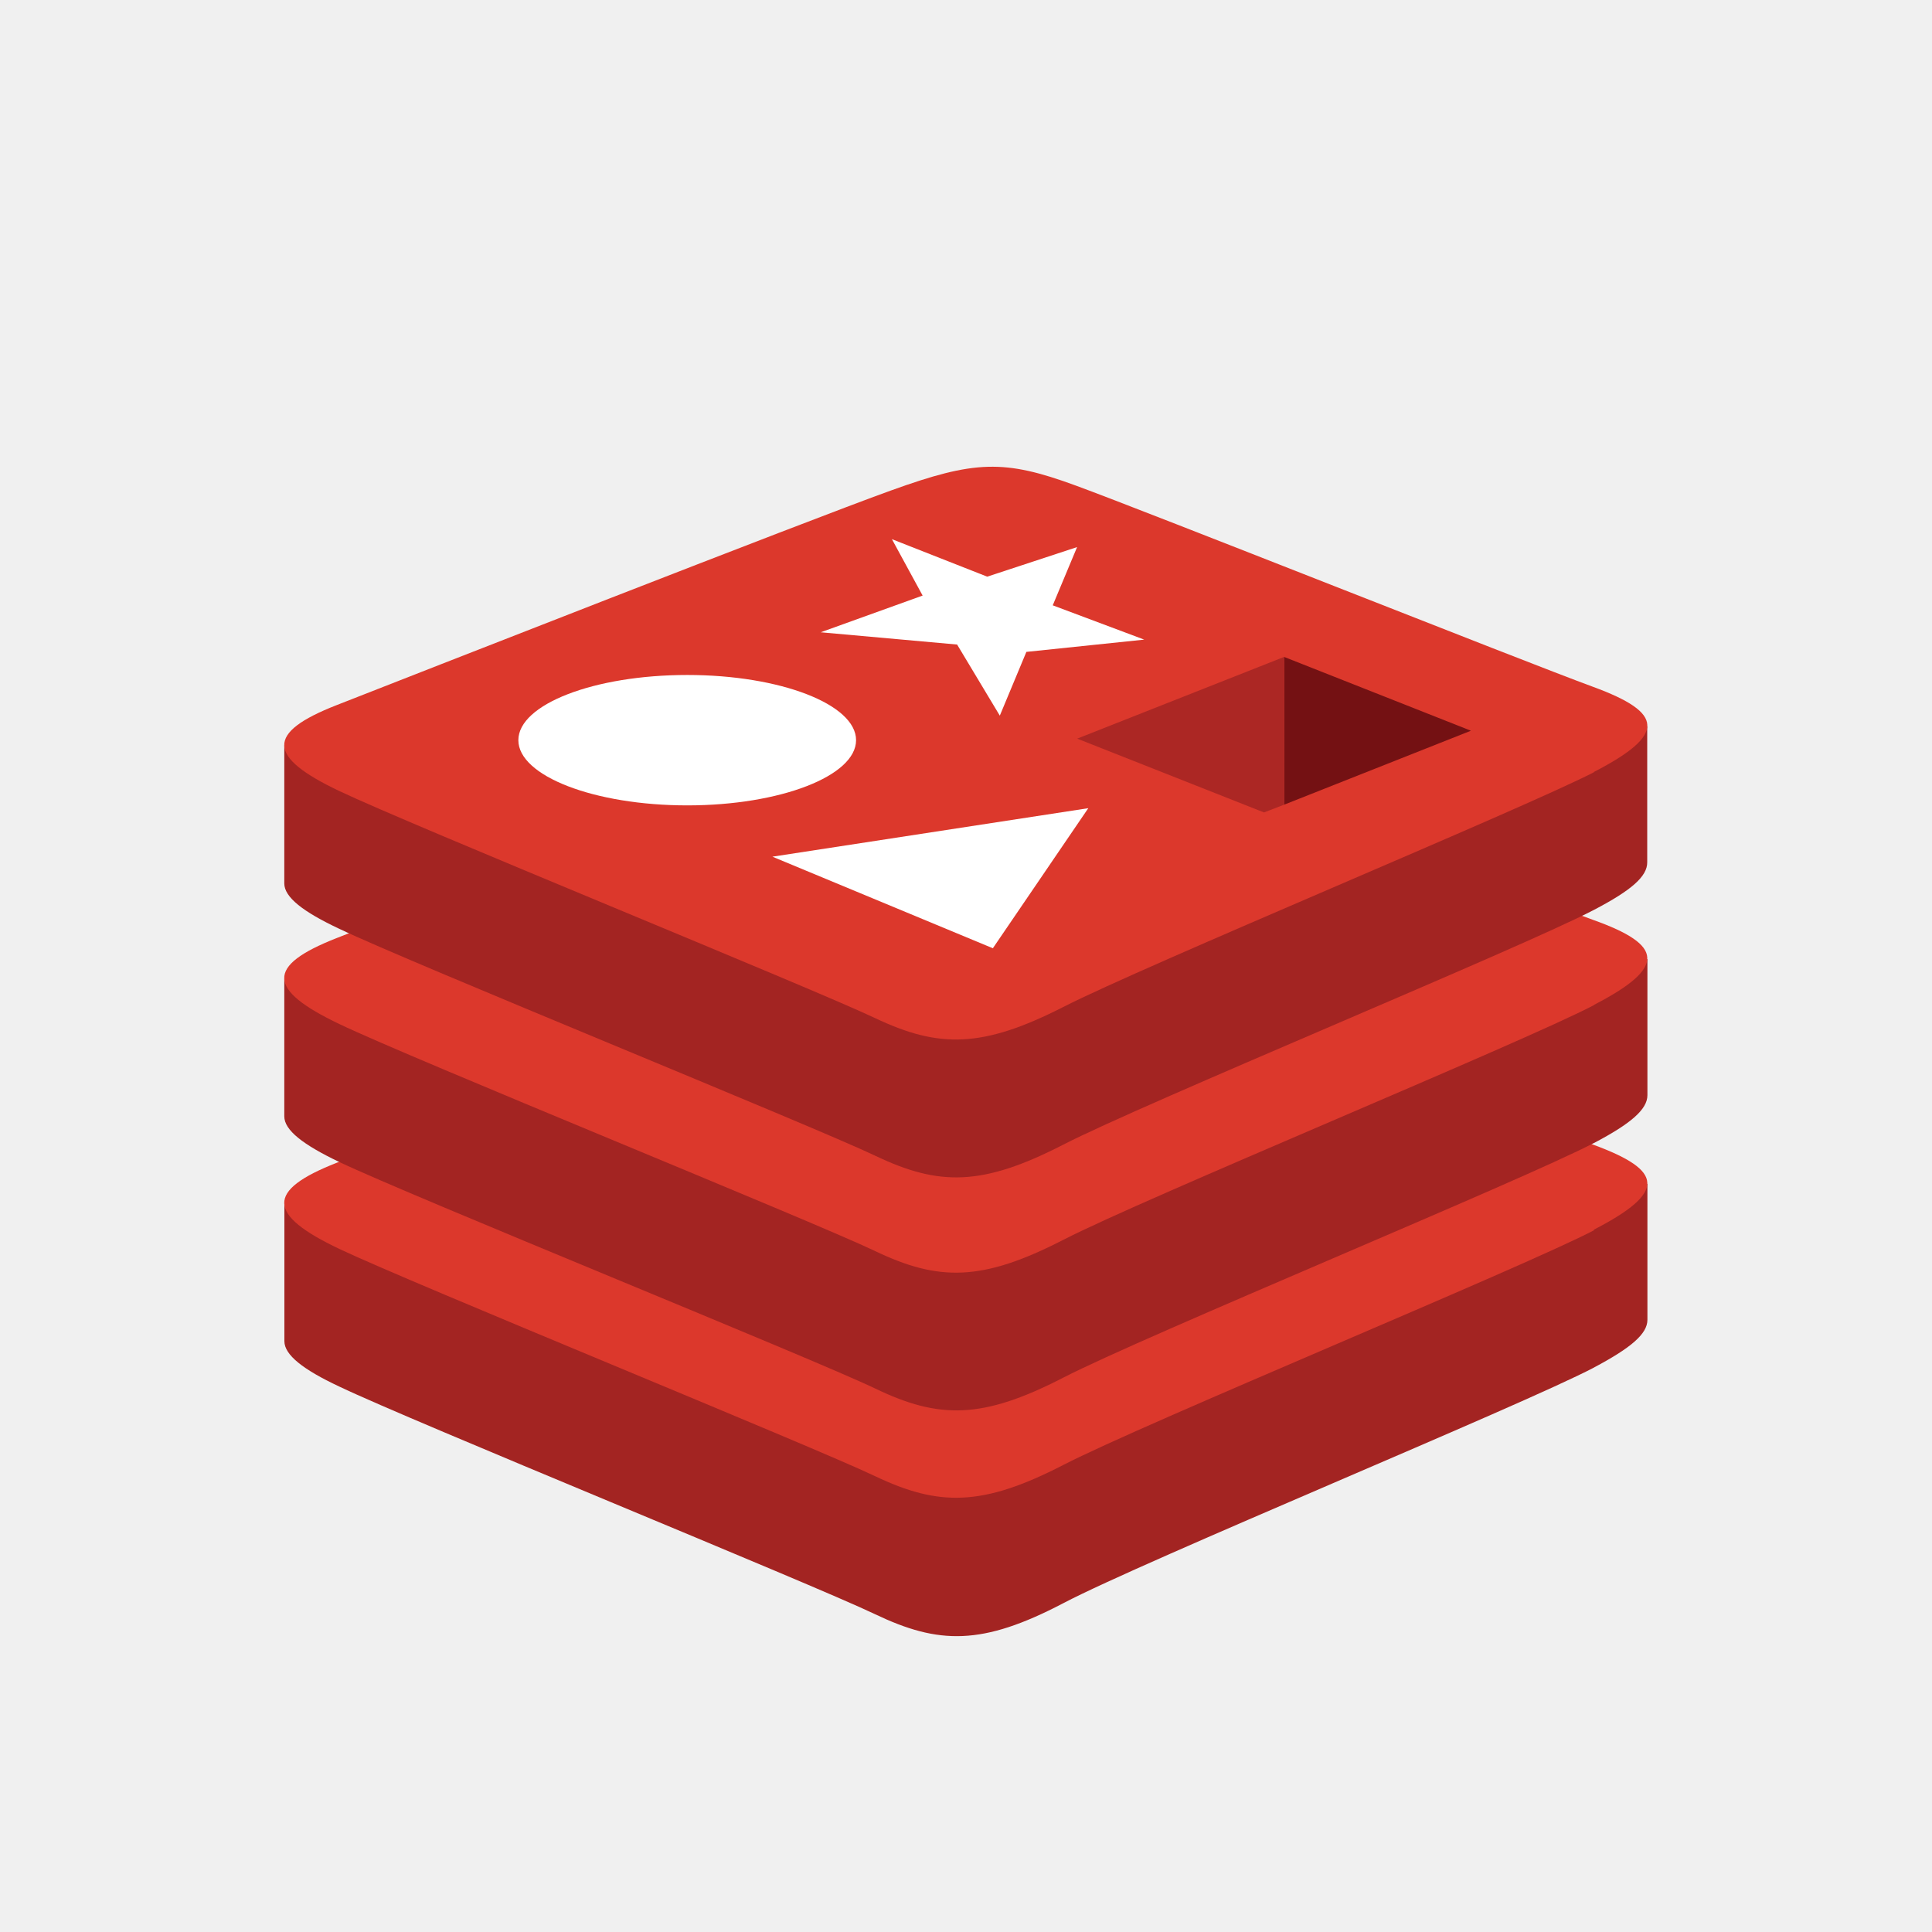
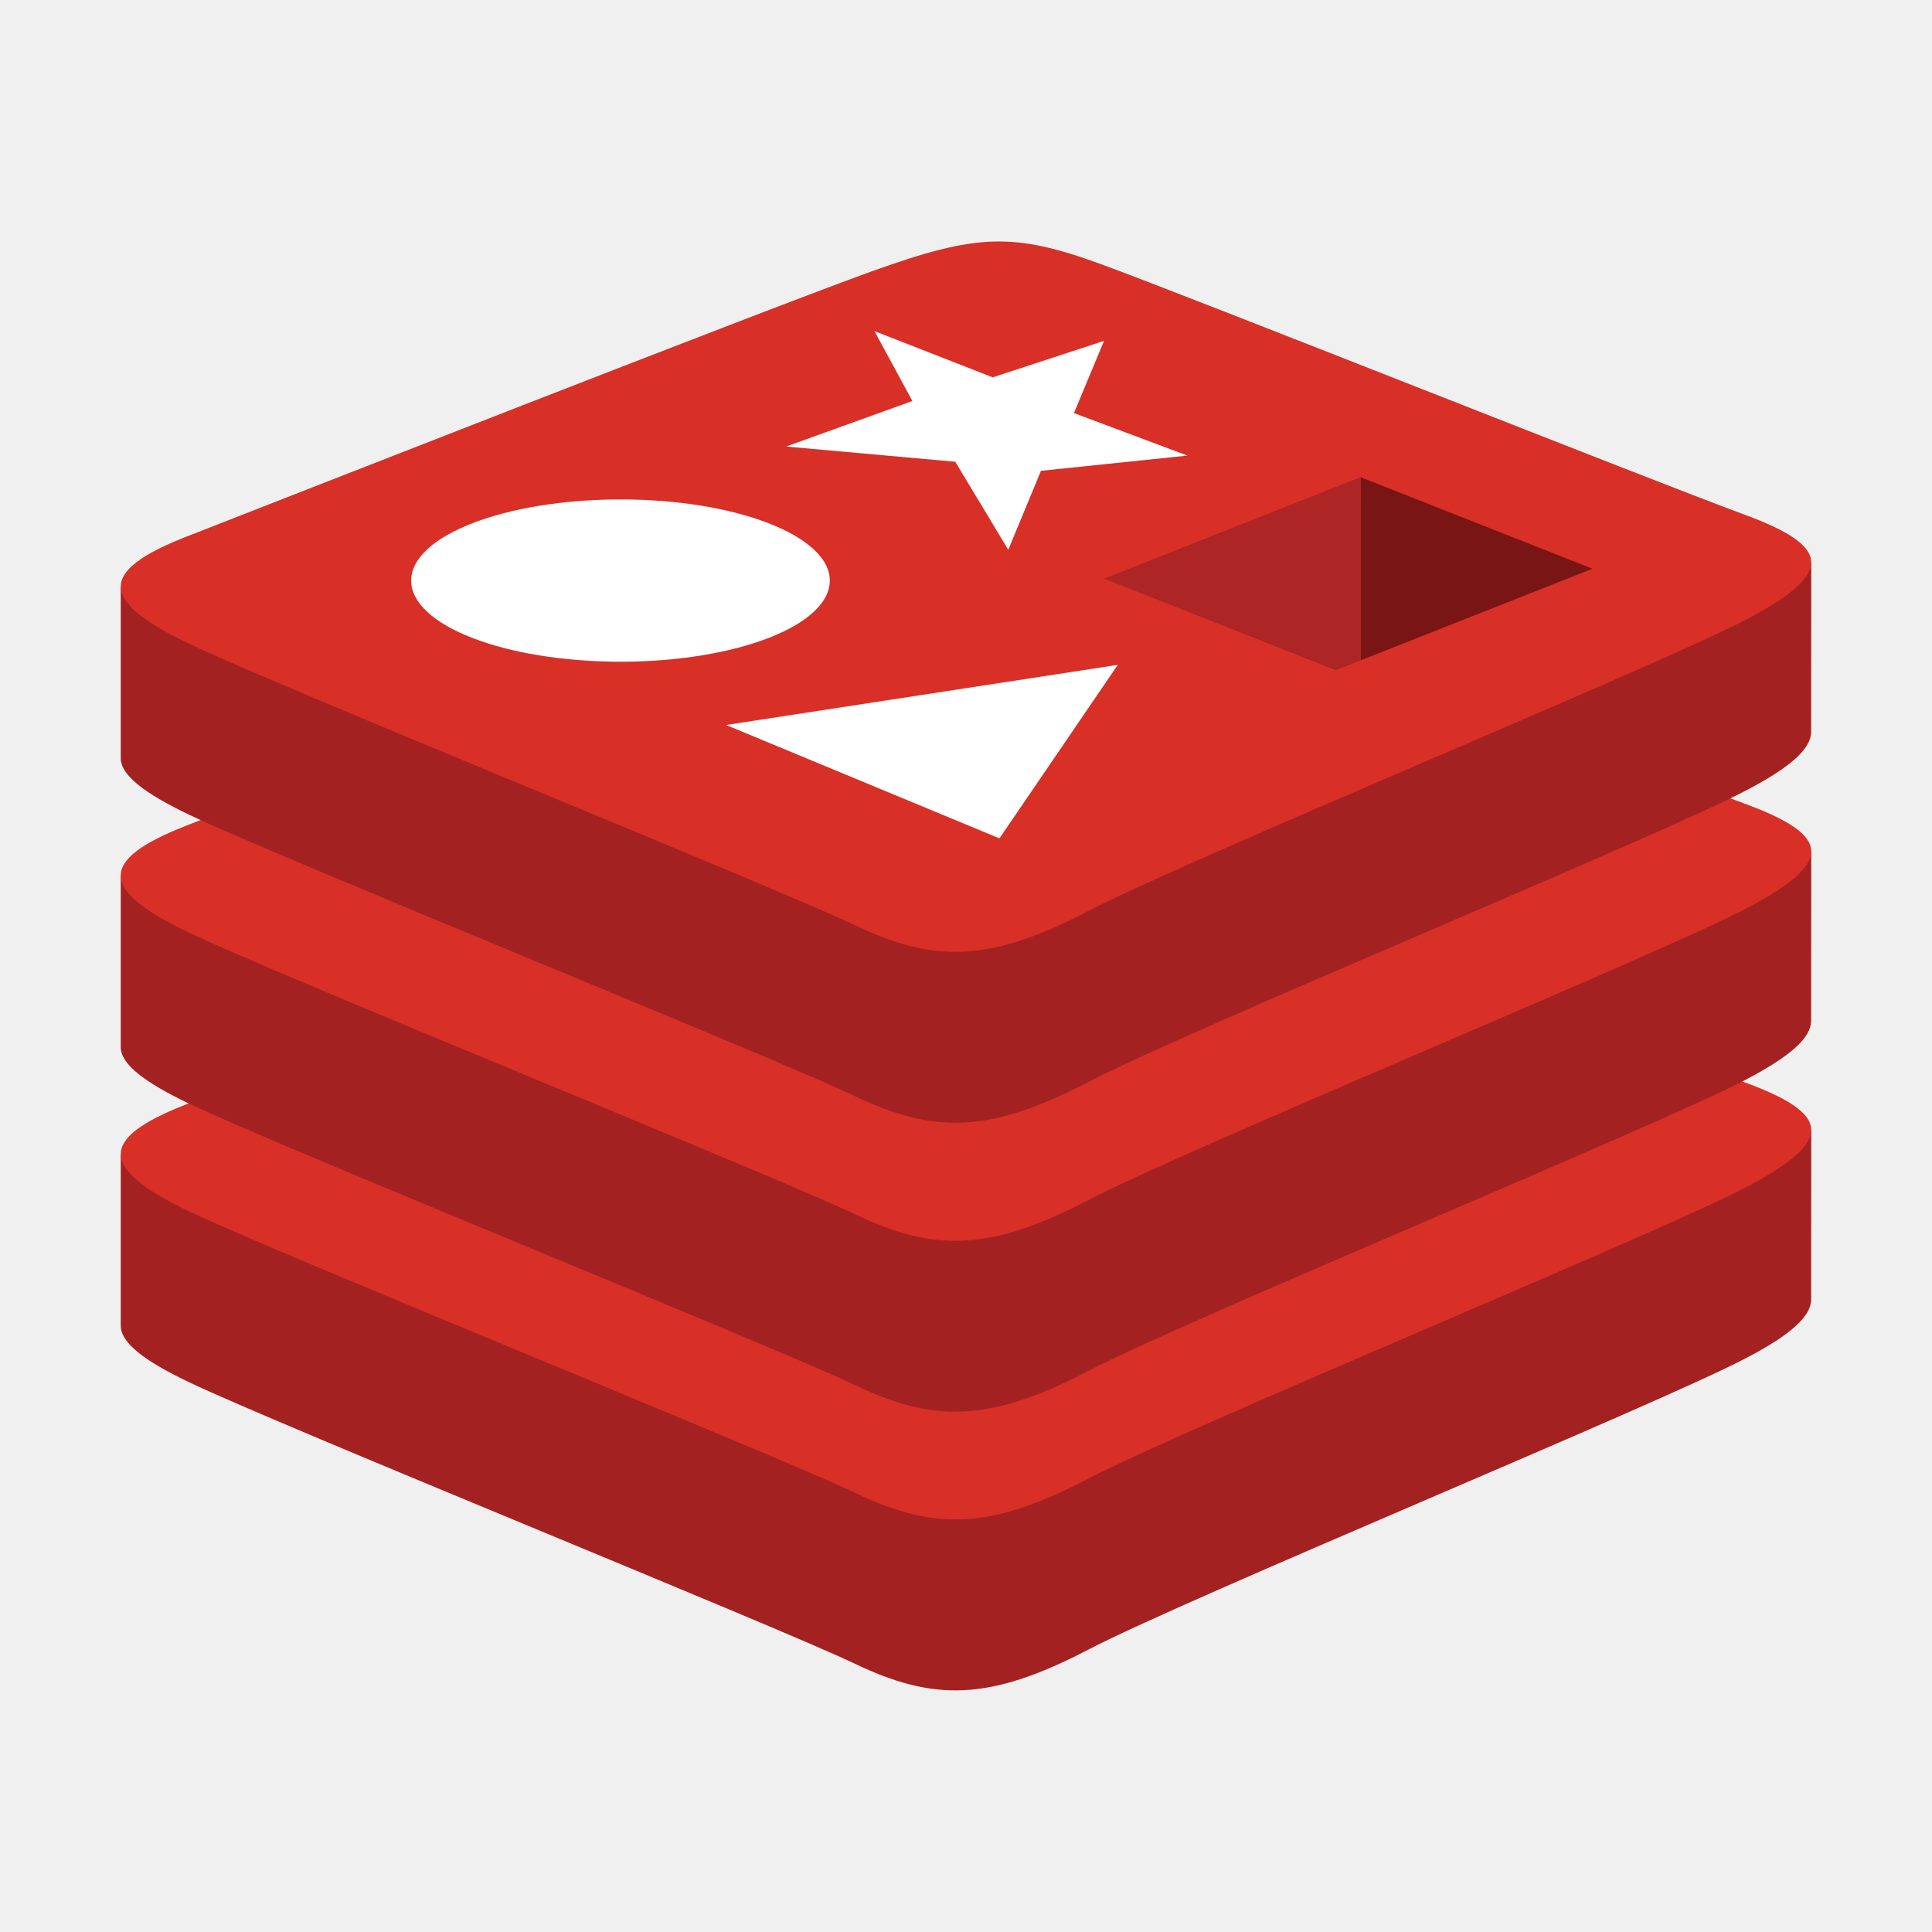
- <svg xmlns="http://www.w3.org/2000/svg" width="200" height="200" class="icon" viewBox="0 0 1024 1024">
-   <path fill="#a32422" d="M844.8 724.855c-38.451 20.173-238.234 102.298-281.242 124.877-43.008 22.528-66.048 21.914-99.737 5.837-33.639-16.128-245.504-102.246-283.904-120.627-19.354-9.063-29.184-16.845-29.184-24.064v-73.114s276.685-60.057 321.382-76.237c44.647-16.179 60.109-16.588 98.048-2.662s265.421 54.989 303.002 68.608v72.038c0 7.476-8.653 14.848-28.314 25.293v.051z" />
-   <path fill="#dc382c" d="M844.8 652.1c-38.451 20.02-238.234 102.195-281.242 124.365s-66.048 21.965-99.737 5.94c-33.69-16.078-245.504-102.196-283.904-120.423s-39.117-30.925-1.485-45.67c37.632-14.695 248.986-97.434 293.683-113.716 44.647-16.281 60.109-16.64 98.048-2.662 37.94 13.926 236.851 92.98 274.227 106.752 37.376 13.721 39.066 25.088.41 45.056z" />
-   <path fill="#a32422" d="M844.8 605.815c-38.451 20.07-238.234 102.196-281.242 124.365-43.008 22.17-65.894 21.965-99.532 5.837-33.69-16.18-245.76-101.837-284.16-120.115-19.303-9.216-29.184-16.896-29.184-24.218v-72.806s276.736-60.263 321.433-76.442c44.647-16.179 60.109-16.64 98.048-2.56 37.94 14.131 265.421 54.784 303.002 68.506v72.09c0 7.475-8.653 15.001-28.314 25.343z" />
-   <path fill="#dc382c" d="M844.8 532.753C806.298 552.875 606.566 635 563.507 657.17c-43.008 22.118-66.048 22.016-99.737 5.888C430.13 646.98 218.266 561.17 179.917 542.788c-38.4-18.33-39.117-30.822-1.536-45.568 37.632-14.694 249.037-97.638 293.683-113.459 44.698-15.872 60.109-16.845 98.048-3.072 37.99 13.773 236.902 93.491 274.227 106.854 37.376 13.312 39.117 25.088.512 45.056v.154z" />
-   <path fill="#a32422" d="M844.8 482.27c-38.451 20.121-238.234 102.297-281.242 124.416-43.008 22.118-65.894 21.965-99.532 5.94-33.69-16.078-245.76-101.991-284.16-120.32-19.303-9.063-29.184-16.795-29.184-24.065v-73.114s276.736-60.057 321.433-76.185c44.647-16.128 60.109-16.64 98.048-2.714s265.319 54.99 302.9 68.71v72.04c.102 7.577-8.551 15-28.263 25.292" />
-   <path fill="#dc382c" d="M844.8 409.31c-38.451 19.763-238.234 102.4-281.242 124.416-43.008 21.913-66.048 21.862-99.737 5.888-33.69-16.026-245.504-102.042-283.904-120.32-38.4-18.227-39.117-30.874-1.485-45.568 37.632-14.746 248.986-97.639 293.683-113.715 44.647-16.128 60.109-16.59 98.048-2.663 37.94 13.875 236.851 92.98 274.227 106.701 37.376 13.722 39.066 25.14.41 45.107z" />
-   <path fill="#fff" d="m523.264 305.63 47.616-15.667-12.902 30.873 48.486 18.176L544 345.515l-14.08 33.792-22.63-37.684-72.295-6.502 54.016-19.456-16.281-29.9 50.483 19.865zm2.97 196.966L409.395 454.06l167.424-25.703zM364.288 357.751c49.306 0 89.446 15.565 89.446 34.56s-40.243 34.56-89.446 34.56c-49.254 0-89.549-15.564-89.549-34.56 0-18.995 40.141-34.56 89.549-34.56" />
-   <path fill="#741113" d="m680.602 348.177 99.02 39.117-98.918 39.168-.102-78.336z" />
-   <path fill="#ac2724" d="m680.602 348.177.102 78.285-10.752 4.147-99.02-39.117z" />
+ <svg xmlns="http://www.w3.org/2000/svg" width="16" height="16" viewBox="0 0 16 16" fill="none">
+   <path d="M14.451 11.252C13.704 11.642 9.834 13.233 9.01 13.663C8.186 14.092 7.728 14.088 7.077 13.777C6.426 13.466 2.308 11.802 1.566 11.447C1.195 11.27 1 11.121 1 10.979V9.564C1 9.564 6.362 8.397 7.228 8.087C8.093 7.776 8.394 7.765 9.13 8.035C9.867 8.305 14.272 9.099 15 9.366C15 9.366 14.999 10.63 14.999 10.761C14.999 10.901 14.832 11.054 14.451 11.252Z" fill="#A42122" />
+   <path d="M14.451 9.837C13.704 10.226 9.834 11.817 9.01 12.247C8.186 12.677 7.728 12.672 7.077 12.361C6.426 12.05 2.308 10.386 1.566 10.032C0.824 9.677 0.809 9.433 1.537 9.148C2.266 8.862 6.362 7.255 7.228 6.945C8.093 6.634 8.394 6.623 9.13 6.893C9.867 7.163 13.714 8.694 14.442 8.961C15.17 9.227 15.198 9.447 14.451 9.837Z" fill="#D82F27" />
+   <path d="M14.451 8.945C13.704 9.334 9.834 10.925 9.01 11.355C8.186 11.784 7.728 11.78 7.077 11.469C6.426 11.158 2.308 9.494 1.566 9.14C1.195 8.962 1 8.813 1 8.672V7.256C1 7.256 6.362 6.089 7.228 5.779C8.093 5.468 8.394 5.457 9.13 5.727C9.867 5.997 14.272 6.791 15 7.058C15 7.058 14.999 8.322 14.999 8.453C14.999 8.593 14.832 8.746 14.451 8.945Z" fill="#A42122" />
+   <path d="M14.451 7.529C13.704 7.919 9.834 9.51 9.01 9.94C8.186 10.369 7.728 10.365 7.077 10.054C6.426 9.743 2.308 8.079 1.566 7.724C0.824 7.37 0.809 7.126 1.537 6.84C2.266 6.555 6.362 4.948 7.228 4.637C8.093 4.327 8.394 4.316 9.13 4.585C9.867 4.855 13.714 6.386 14.442 6.653C15.17 6.92 15.198 7.14 14.451 7.529Z" fill="#D82F27" />
+   <path d="M14.451 6.551C13.704 6.941 9.834 8.532 9.01 8.962C8.186 9.391 7.728 9.387 7.077 9.076C6.426 8.765 2.308 7.101 1.566 6.747C1.195 6.569 1 6.42 1 6.279V4.863C1 4.863 6.362 3.696 7.228 3.386C8.093 3.075 8.394 3.064 9.13 3.334C9.867 3.604 14.272 4.398 15 4.665C15 4.665 14.999 5.929 14.999 6.06C14.999 6.2 14.832 6.353 14.451 6.551Z" fill="#A42122" />
+   <path d="M14.451 5.136C13.704 5.525 9.834 7.117 9.01 7.546C8.186 7.976 7.728 7.972 7.077 7.661C6.426 7.35 2.308 5.686 1.566 5.331C0.824 4.977 0.809 4.733 1.537 4.447C2.266 4.162 6.362 2.555 7.228 2.244C8.093 1.934 8.394 1.922 9.13 2.192C9.867 2.462 13.714 3.993 14.442 4.26C15.17 4.527 15.198 4.747 14.451 5.136Z" fill="#D82F27" />
+   <path d="M9.834 3.773L8.621 3.899L8.35 4.553L7.911 3.824L6.51 3.698L7.556 3.321L7.242 2.742L8.221 3.125L9.143 2.823L8.894 3.421L9.834 3.773Z" fill="white" />
+   <path d="M8.277 6.943L6.013 6.004L9.257 5.506L8.277 6.943Z" fill="white" />
+   <path d="M5.139 5.48C6.096 5.48 6.872 5.18 6.872 4.808C6.872 4.437 6.096 4.136 5.139 4.136C4.181 4.136 3.405 4.437 3.405 4.808C3.405 5.18 4.181 5.48 5.139 5.48Z" fill="white" />
+   <path d="M11.268 3.952L13.188 4.71L11.27 5.468L11.268 3.952Z" fill="#791514" />
+   <path d="M9.144 4.792L11.268 3.952L11.27 5.468L11.061 5.55L9.144 4.792Z" fill="#AD2524" />
</svg>
